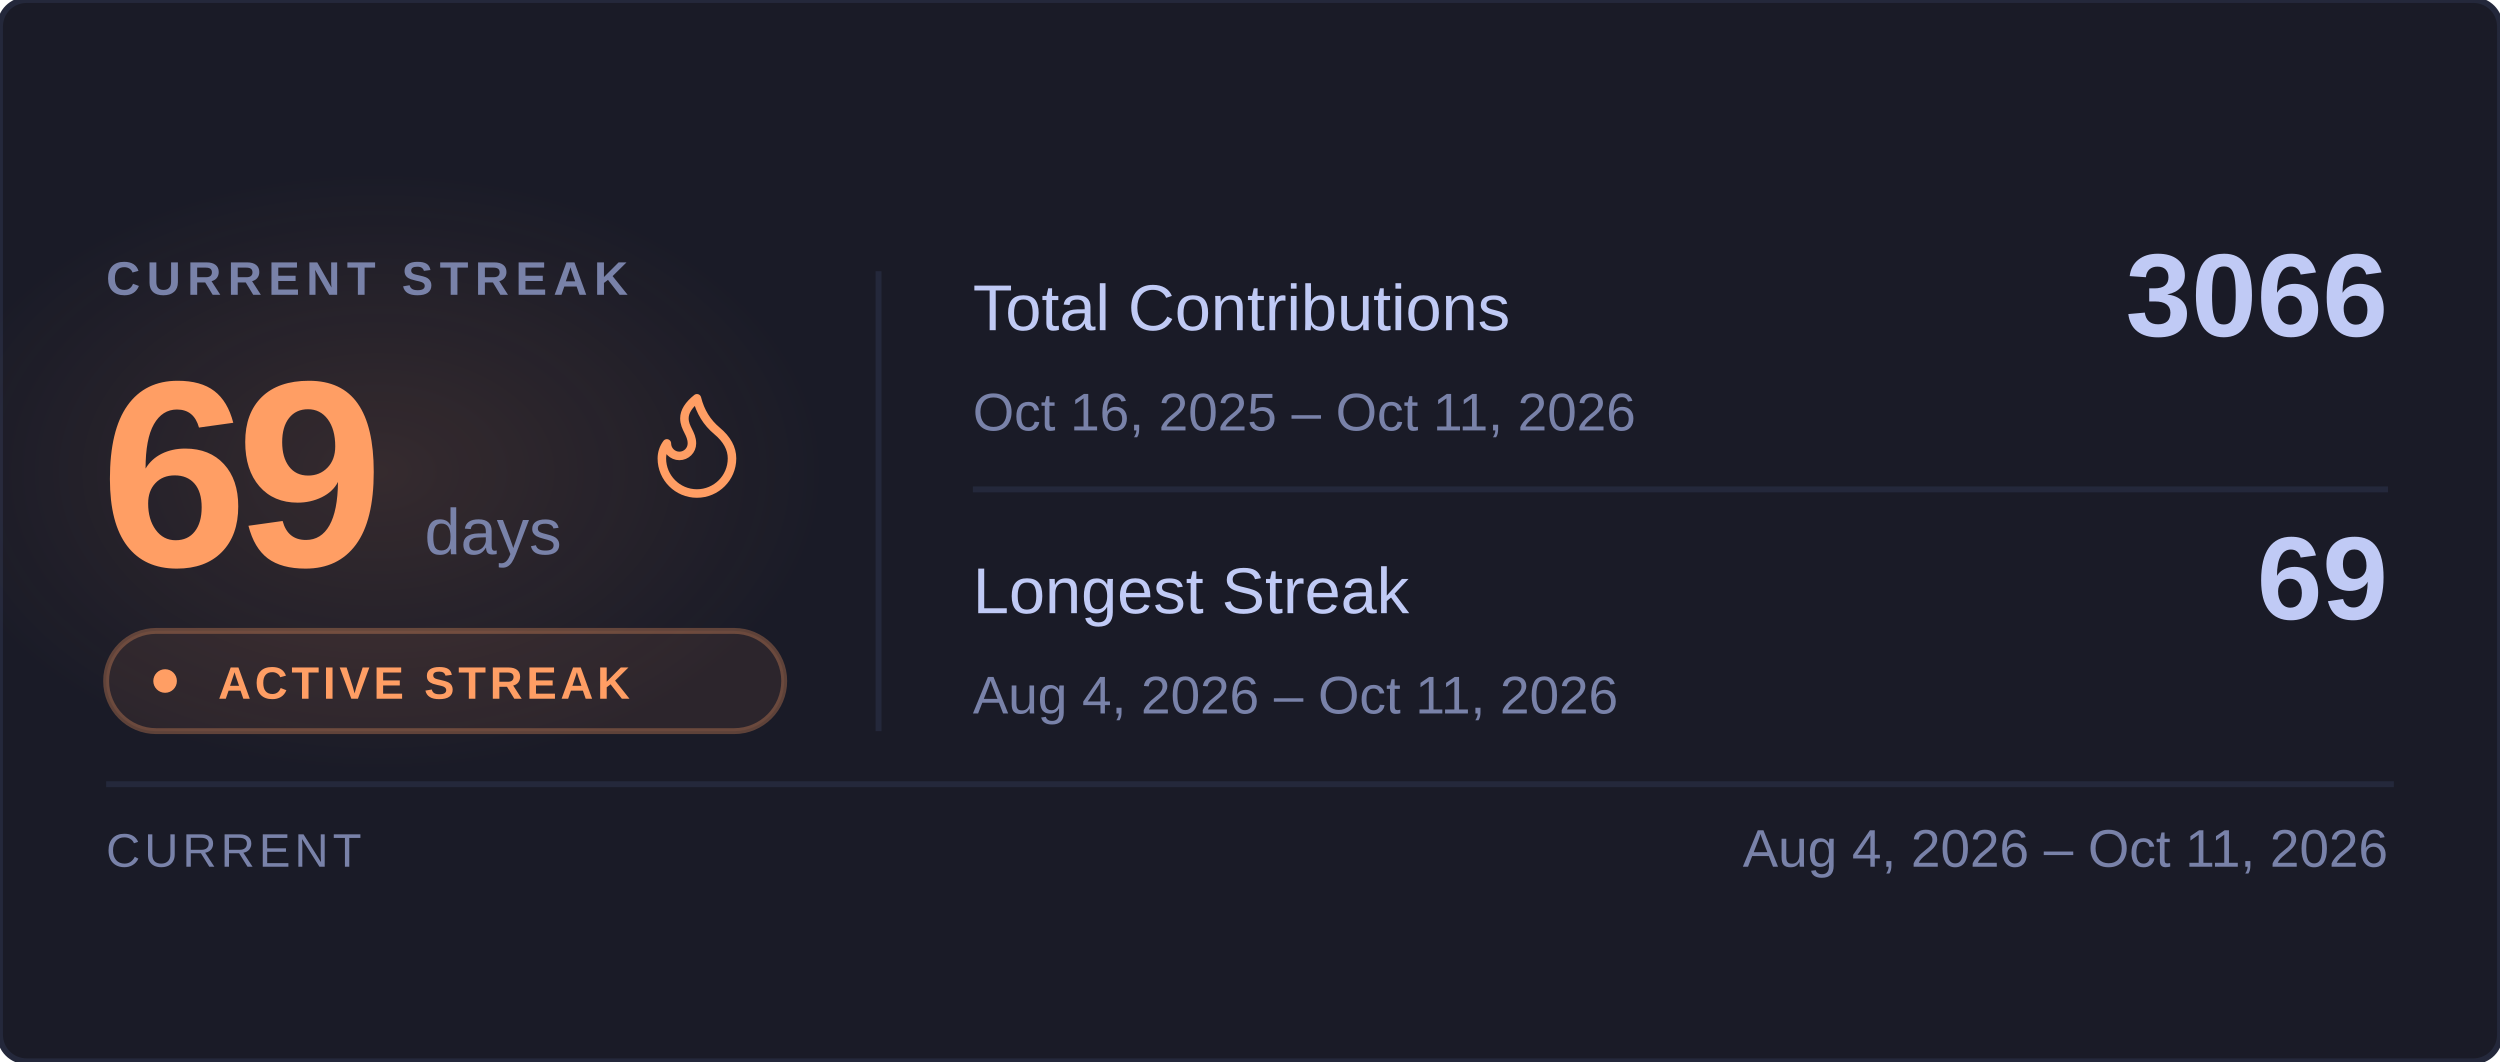
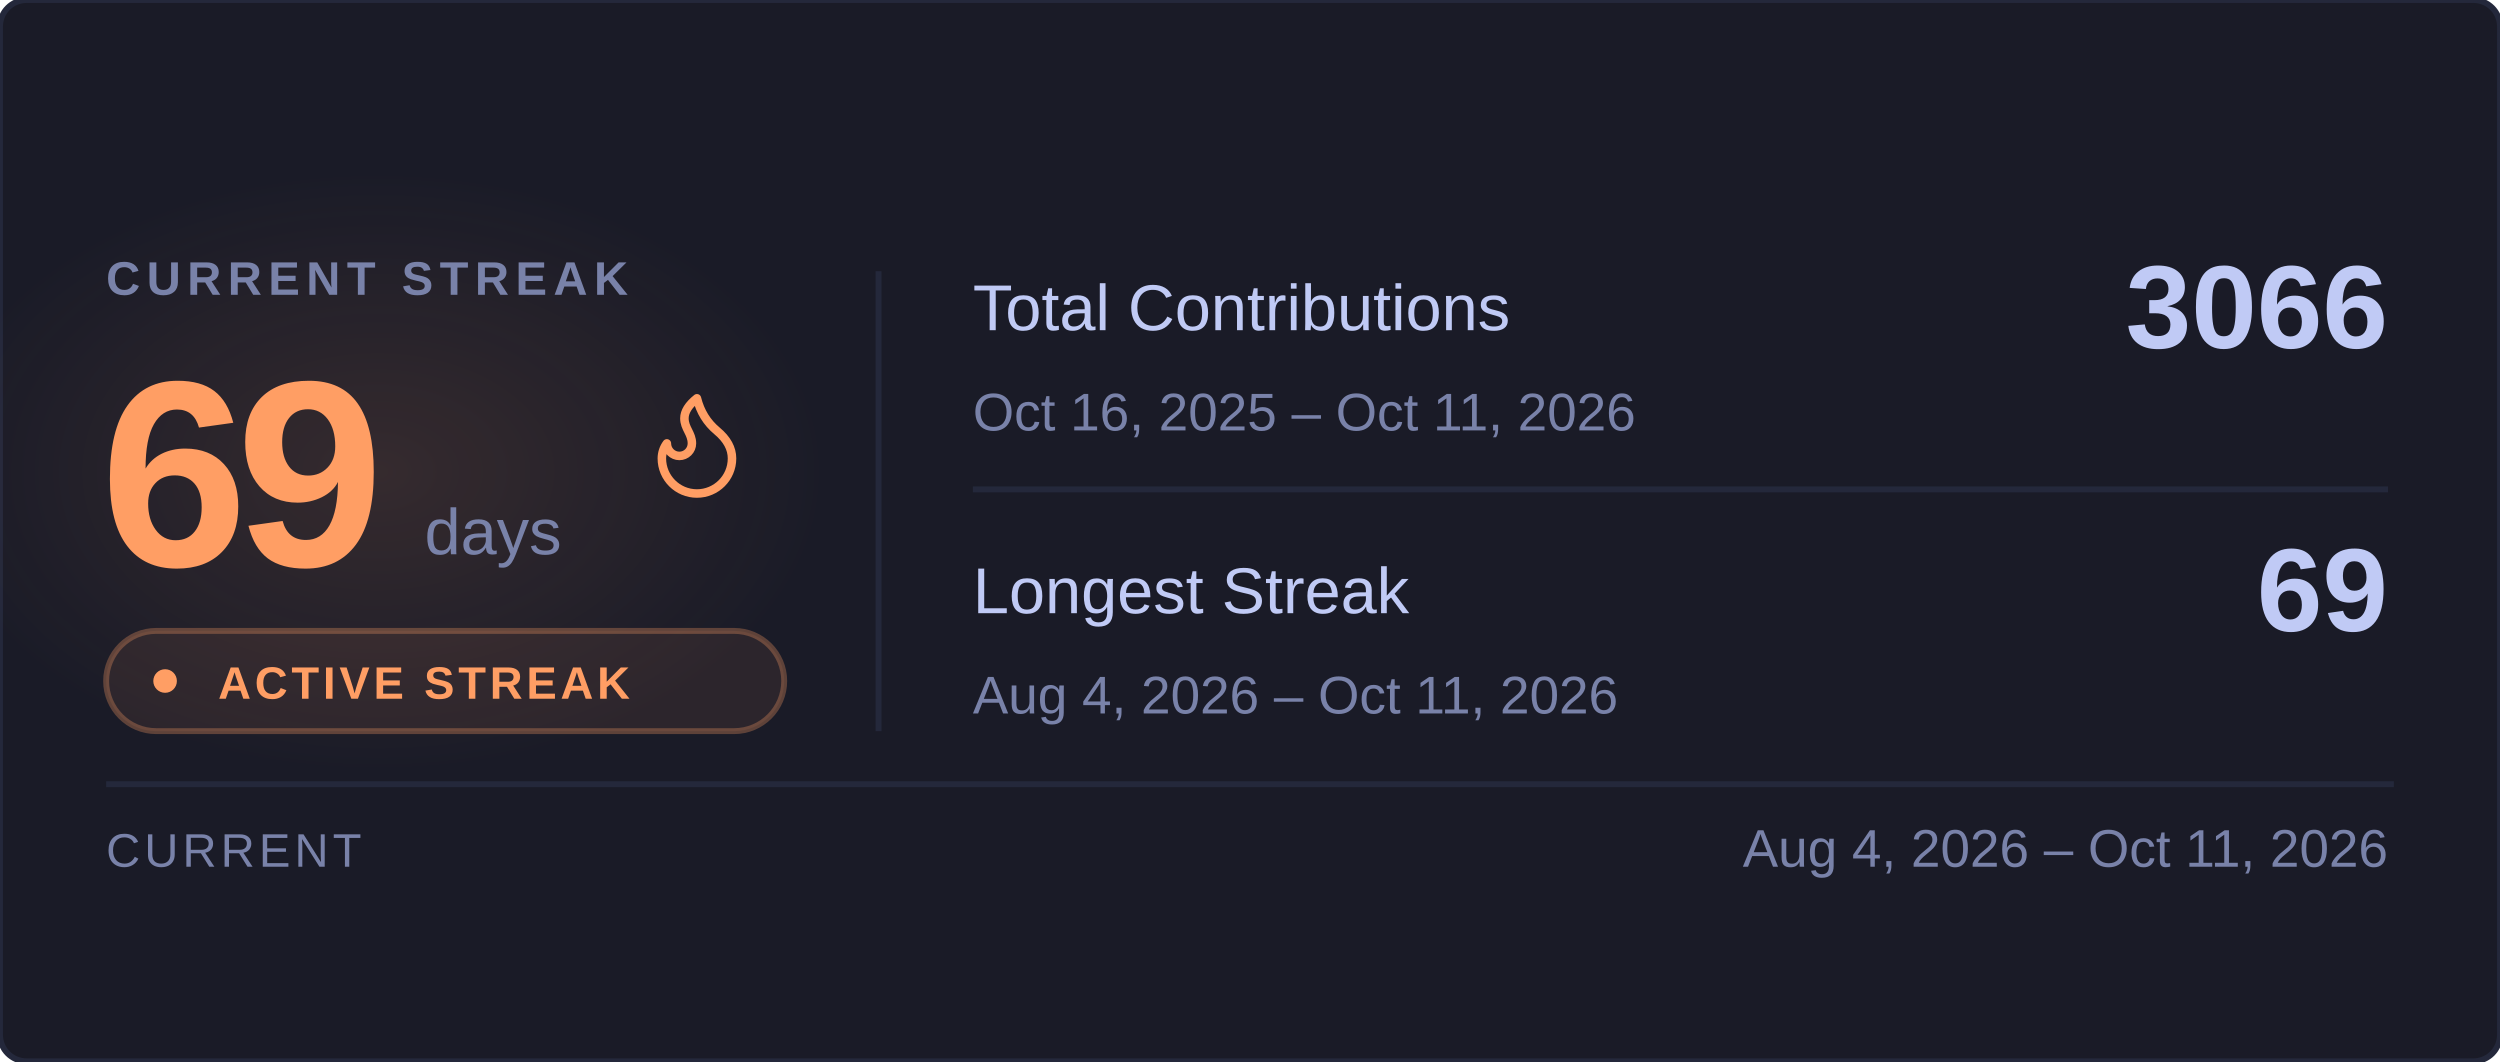
<svg xmlns="http://www.w3.org/2000/svg" width="424" height="180" viewBox="0 0 424 180" role="img" aria-label="GitHub contribution streak">
  <defs>
    <linearGradient id="bg" x2="1" y2="1">
      <stop stop-color="#1a1b27" />
      <stop offset="1" stop-color="#1a1b27" />
    </linearGradient>
    <linearGradient id="sparkline-grad">
      <stop stop-color="#70a5fd" />
      <stop offset="1" stop-color="#ff9e64" />
    </linearGradient>
    <linearGradient id="sparkline-fill" x2="0" y2="1">
      <stop stop-color="#ff9e64" stop-opacity=".16" />
      <stop offset="1" stop-color="#ff9e64" stop-opacity="0" />
    </linearGradient>
    <radialGradient id="aura">
      <stop stop-color="#ff9e64" stop-opacity=".12" />
      <stop offset="1" stop-color="#ff9e64" stop-opacity="0" />
    </radialGradient>
    <filter id="subtle-glow">
      <feGaussianBlur stdDeviation="1.2" />
    </filter>
  </defs>
  <rect width="424" height="180" rx="4.5" fill="url(#bg)" stroke="#24283b" />
  <g transform="translate(0.00 28.00) scale(1)">
    <ellipse cx="64" cy="52" rx="76" ry="51" fill="url(#aura)" />
    <style>@keyframes streak-flame { 50% { opacity:.55; } } @media(prefers-reduced-motion:reduce) { g { animation:none!important; } }</style>
    <g font-family="-apple-system,BlinkMacSystemFont,Segoe UI,Arial,sans-serif">
      <text x="18" y="22" fill="#7982a9" font-size="8" font-weight="600" letter-spacing="1.1">CURRENT STREAK</text>
      <text x="17" y="68" fill="#ff9e64" font-size="45" font-weight="750" letter-spacing="-2">69</text>
      <text x="72.0" y="66" fill="#7982a9" font-size="11">days</text>
      <g transform="translate(108 37) scale(.85)" fill="none" stroke="#ff9e64" stroke-width="1.7" stroke-linecap="round" stroke-linejoin="round">
        <path d="M12 3q1 4 4 6.5t3 5.5a1 1 0 0 1-14 0 5 5 0 0 1 1-3 1 1 0 0 0 5 0c0-2-1.5-3-1.5-5q0-2 2.5-4" />
      </g>
      <rect x="18" y="79" width="115" height="17" rx="8.5" fill="#ff9e64" fill-opacity=".08" stroke="#ff9e64" stroke-opacity=".3" />
      <circle cx="28" cy="87.5" r="2" fill="#ff9e64" />
      <text x="37" y="90.5" fill="#ff9e64" font-size="7.7" font-weight="650" letter-spacing=".65">ACTIVE STREAK</text>
      <path d="M149 18V96" stroke="#24283b" />
      <text x="165" y="28" fill="#c0caf5" font-size="11">Total Contributions</text>
-       <text x="405" y="29" text-anchor="end" fill="#c0caf5" font-size="20" font-weight="700">3066</text>
+       <text x="405" y="31" text-anchor="end" fill="#c0caf5" font-size="20" font-weight="700">3066</text>
      <text x="165" y="45" fill="#7982a9" font-size="9">Oct 16, 2025 – Oct 11, 2026</text>
      <path d="M165 55H405" stroke="#24283b" />
      <text x="165" y="76" fill="#c0caf5" font-size="11">Longest Streak</text>
-       <text x="405" y="77" text-anchor="end" fill="#c0caf5" font-size="20" font-weight="700">69</text>
+       <text x="405" y="79" text-anchor="end" fill="#c0caf5" font-size="20" font-weight="700">69</text>
      <text x="165" y="93" fill="#7982a9" font-size="9">Aug 4, 2026 – Oct 11, 2026</text>
      <path d="M18 105H406" stroke="#24283b" />
      <text x="18" y="119" fill="#7982a9" font-size="8" letter-spacing=".7">CURRENT</text>
      <text x="405" y="119" text-anchor="end" fill="#7982a9" font-size="9">Aug 4, 2026 – Oct 11, 2026</text>
    </g>
  </g>
</svg>
